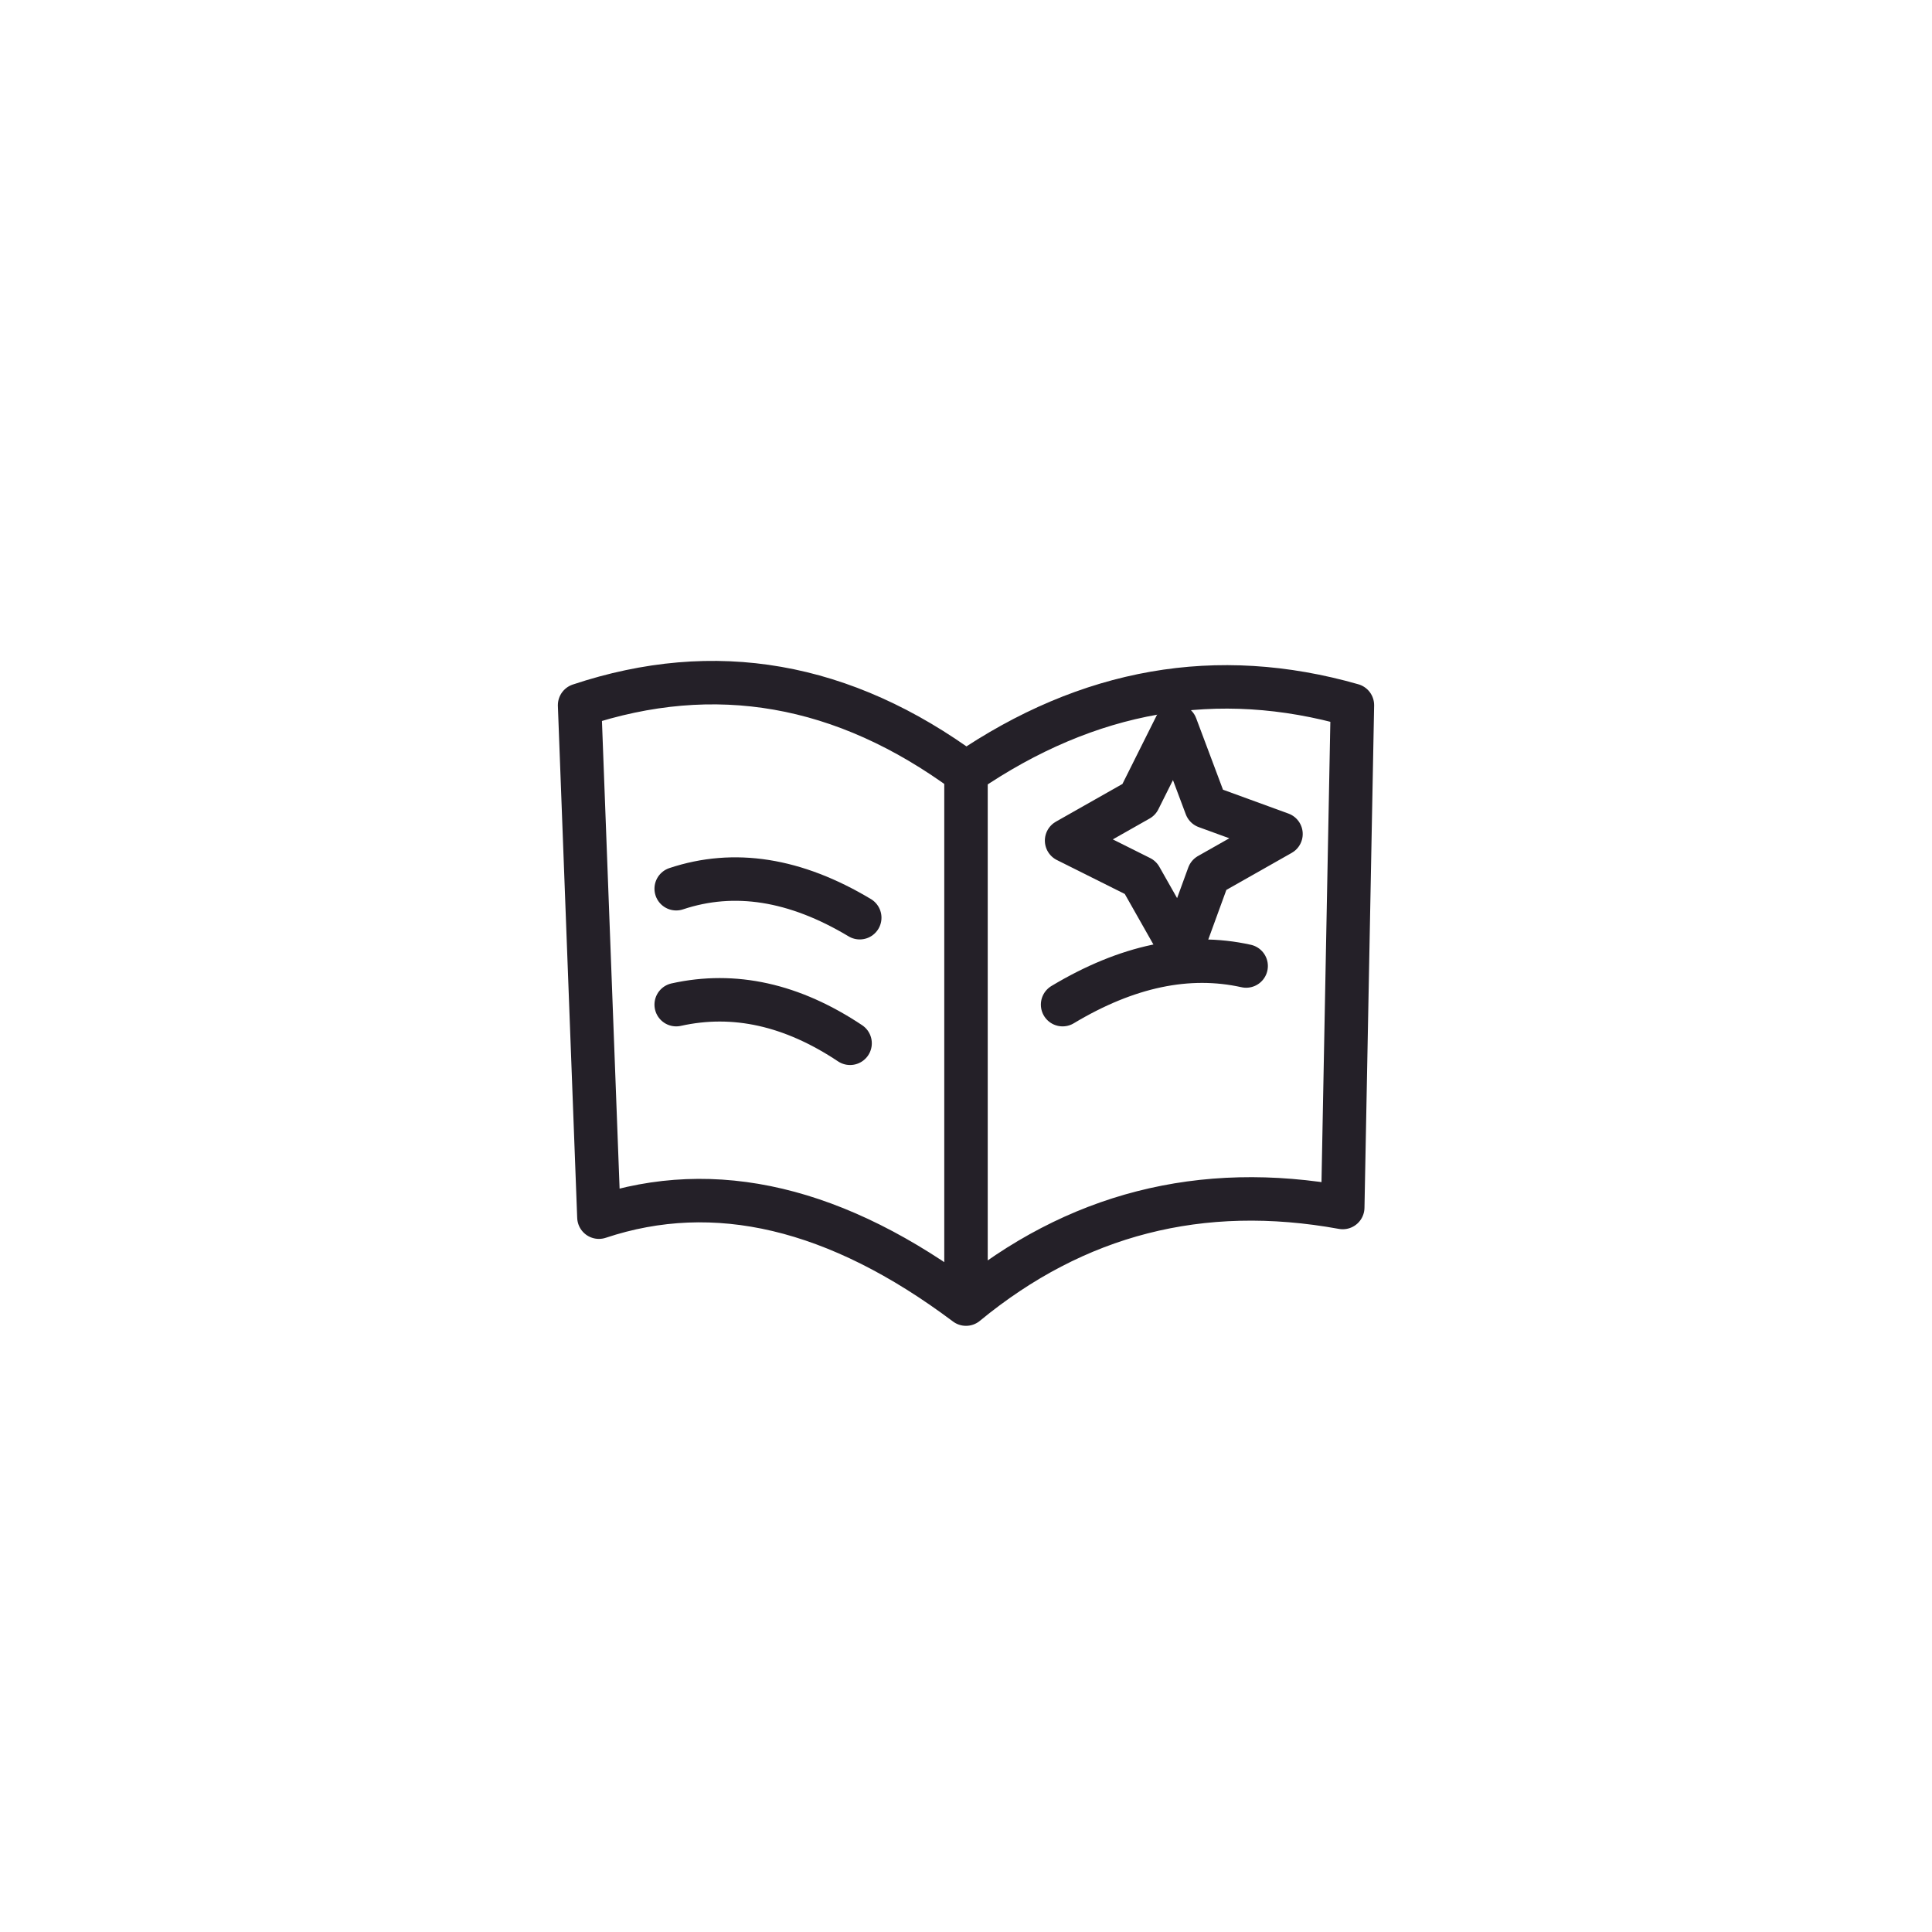
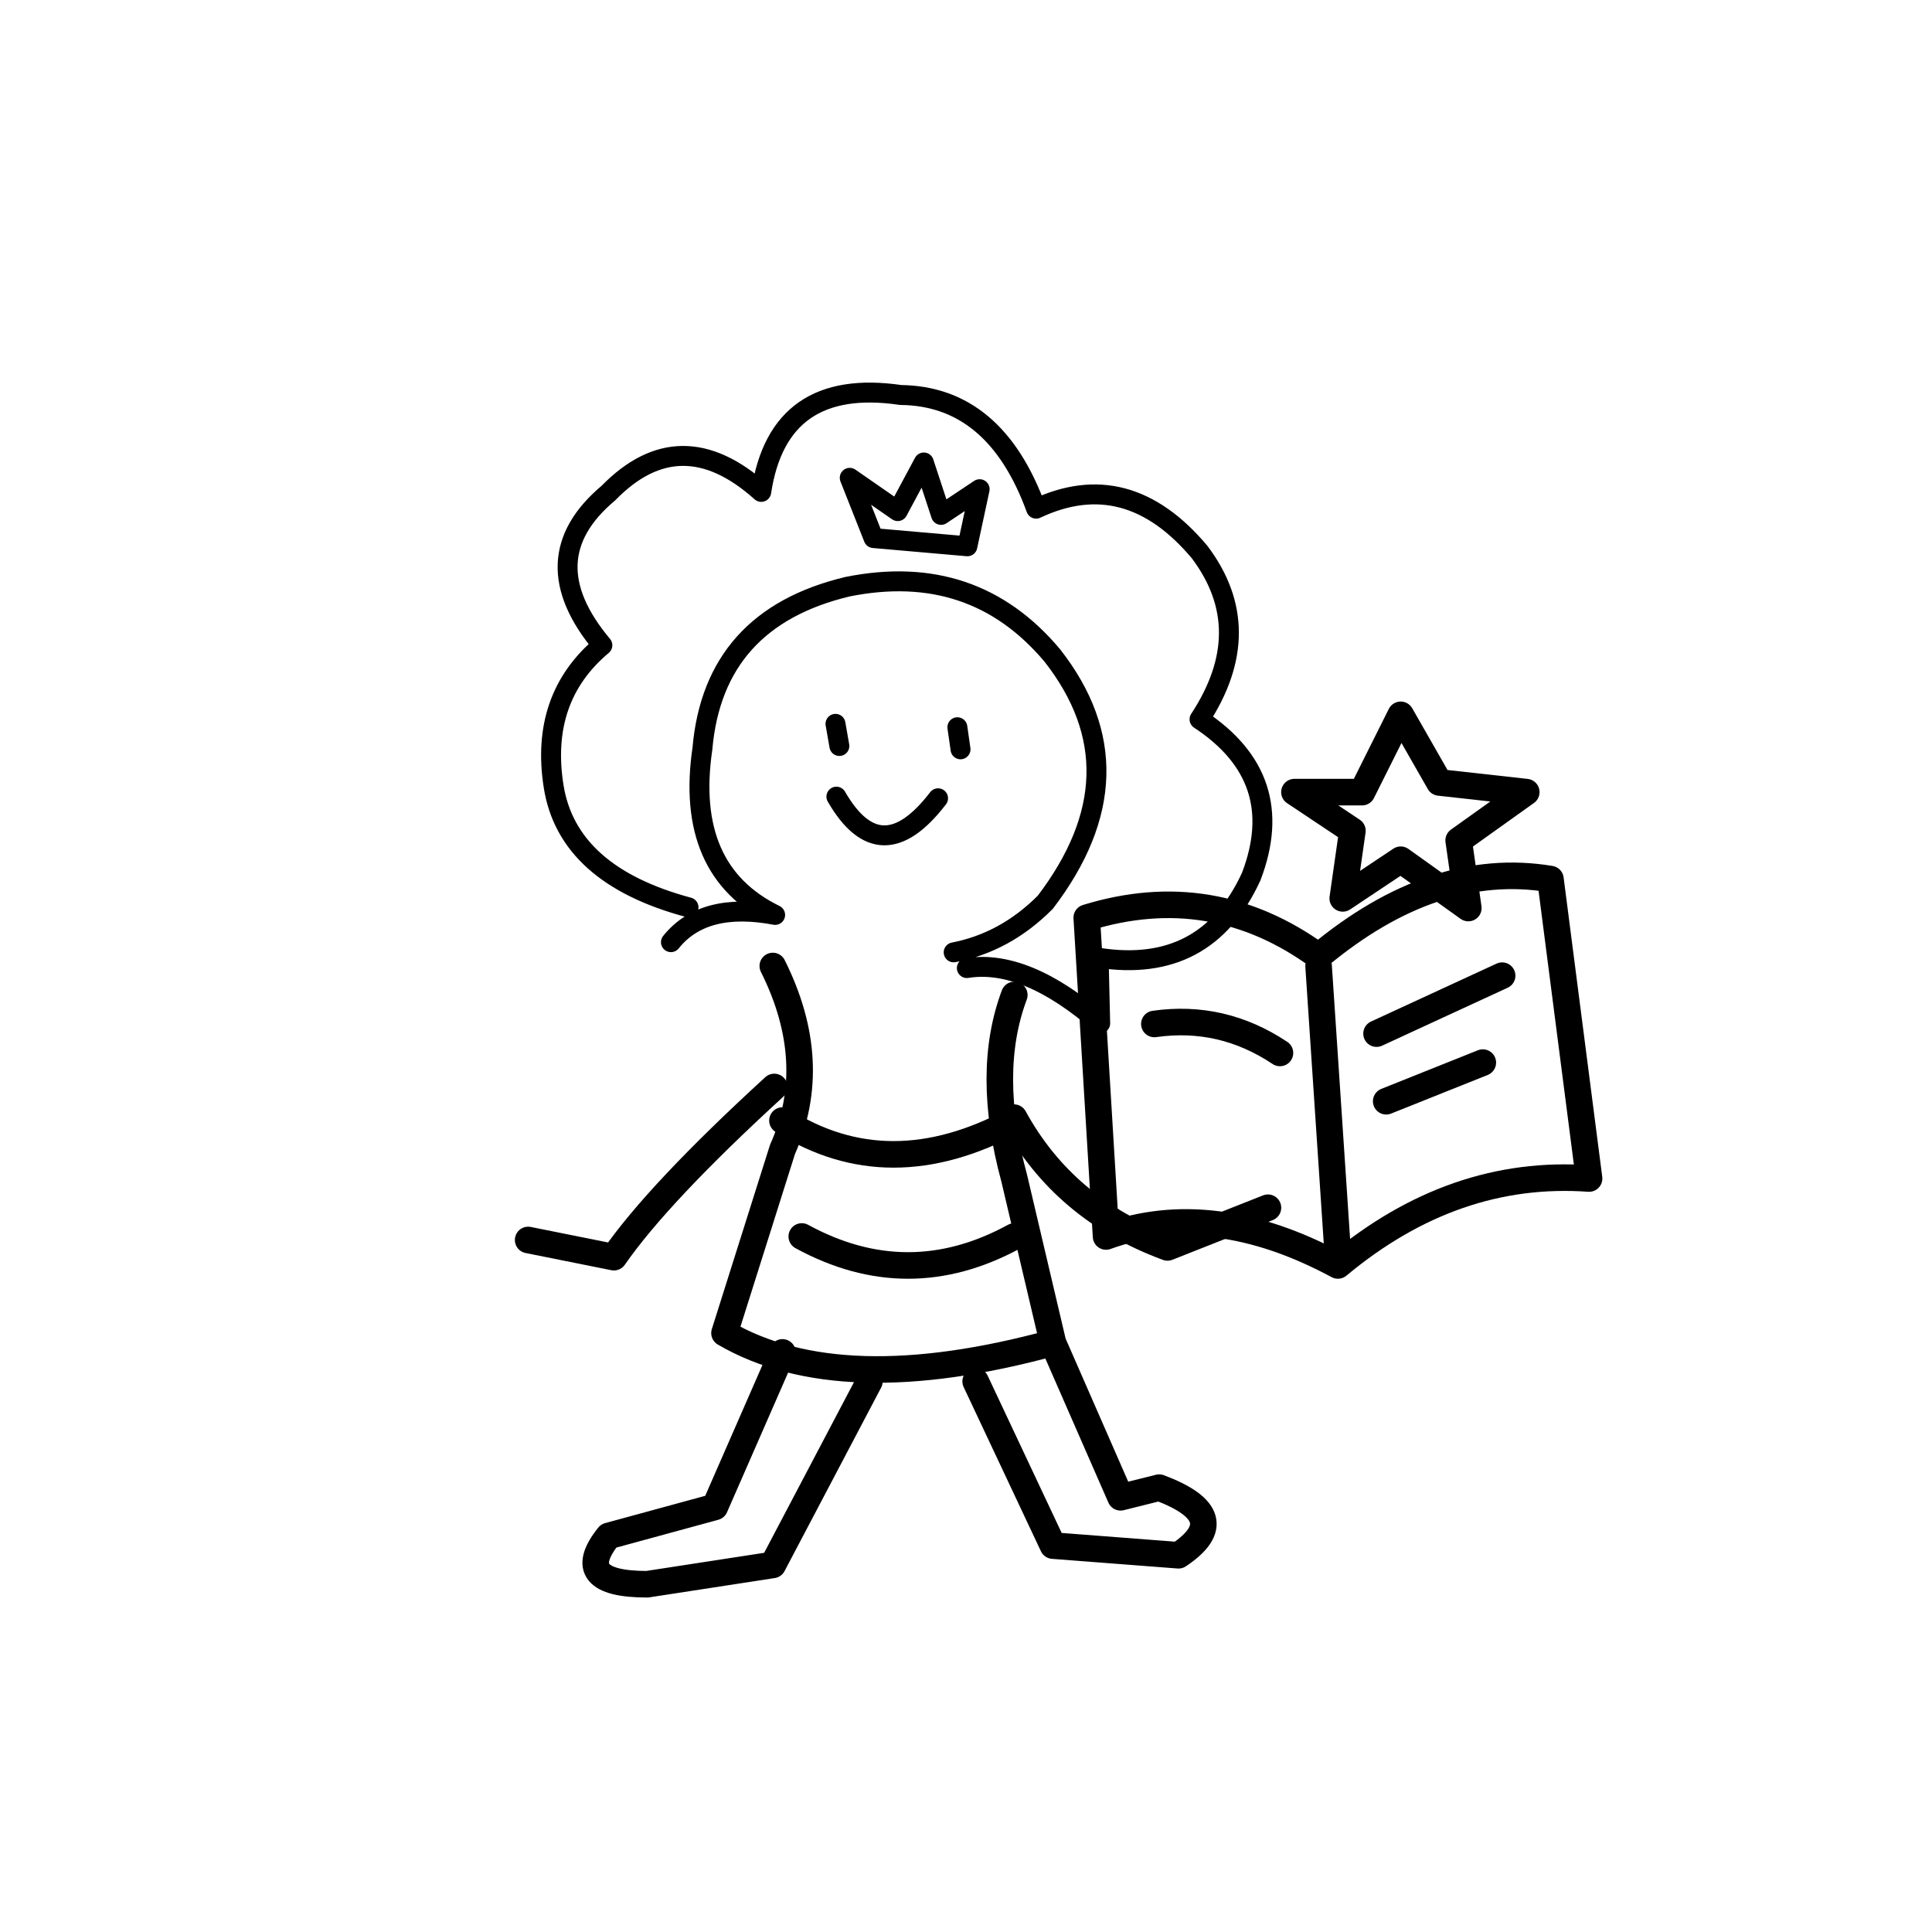
<svg xmlns="http://www.w3.org/2000/svg" viewBox="0 0 200 200">
-   <g fill="none" stroke="#242028" stroke-width="4.5" stroke-linecap="round" stroke-linejoin="round">
-     <path d="M100 80Q81 66 60 73L62 126Q80 120 100 135Q117 121 139 125L140 73Q119 67 100 80Z M100 81L100 134 M70 92q9 -3 19 3 M70 104q9 -2 18 4 M110 104q10 -6 19 -4" />
-     <path d="M116 78l3 -8 4 8 8 2 -7 5 -2 8 -5 -7 -8 -3Z" transform="rotate(6 100 100) translate(0 3)" />
+   <g fill="none" stroke="#000" stroke-width="2.75" stroke-linecap="round" stroke-linejoin="round">
+     <path d="M68 101Q51 98 48 86T53 66Q42 55 52 45Q61 34 73 43Q74 27 91 28Q104 27 111 42Q123 35 134 46Q143 56 136 69Q149 76 145 90Q140 104 125 103L126 112Q115 104 107 106M66 106q4-6 14-5 M80 101Q67 96 68 79Q68 61 86 55Q103 50 115 62Q129 77 117 96Q112 102 105 104 M86 74l.8 3m16-4 .7 3 M87 84q7 10 14-1 M89 48l-4-8 7 4 3-7 3 7 5-4-1 8z" transform="translate(20 20) scale(.75) rotate(5 96 104)" />
+     <path d="M80 100q5 10 1 19l-6 19q12 7 34 1l-4-17q-3-11 0-19 M81 116q11 7 24 0m-22 12q11 6 22 0 M81 140l-7 16-11 3q-4 5 4 5l13-2 10-19m11 0 8 17 13 1q6-4-2-7l-4 1-7-16" />
+     <path d="M141 82l4-8 4 7 9 1-7 5 1 7-7-5-6 4 1-7-6-4z" opacity="1" />
+     <path d="M80 114q-11 12-15 19l-9-1m49-17q6 9 17 12l10-5" transform="rotate(5 97 115)" />
+     <path d="M111 97q13-4 24 4 12-10 24-8l4 31q-14-1-26 9-13-7-24-3z M135 102l2 30 M118 108q7-1 13 3m10-2 13-6m-12 13 10-4" transform="translate(1.5 -2)" />
  </g>
</svg>
